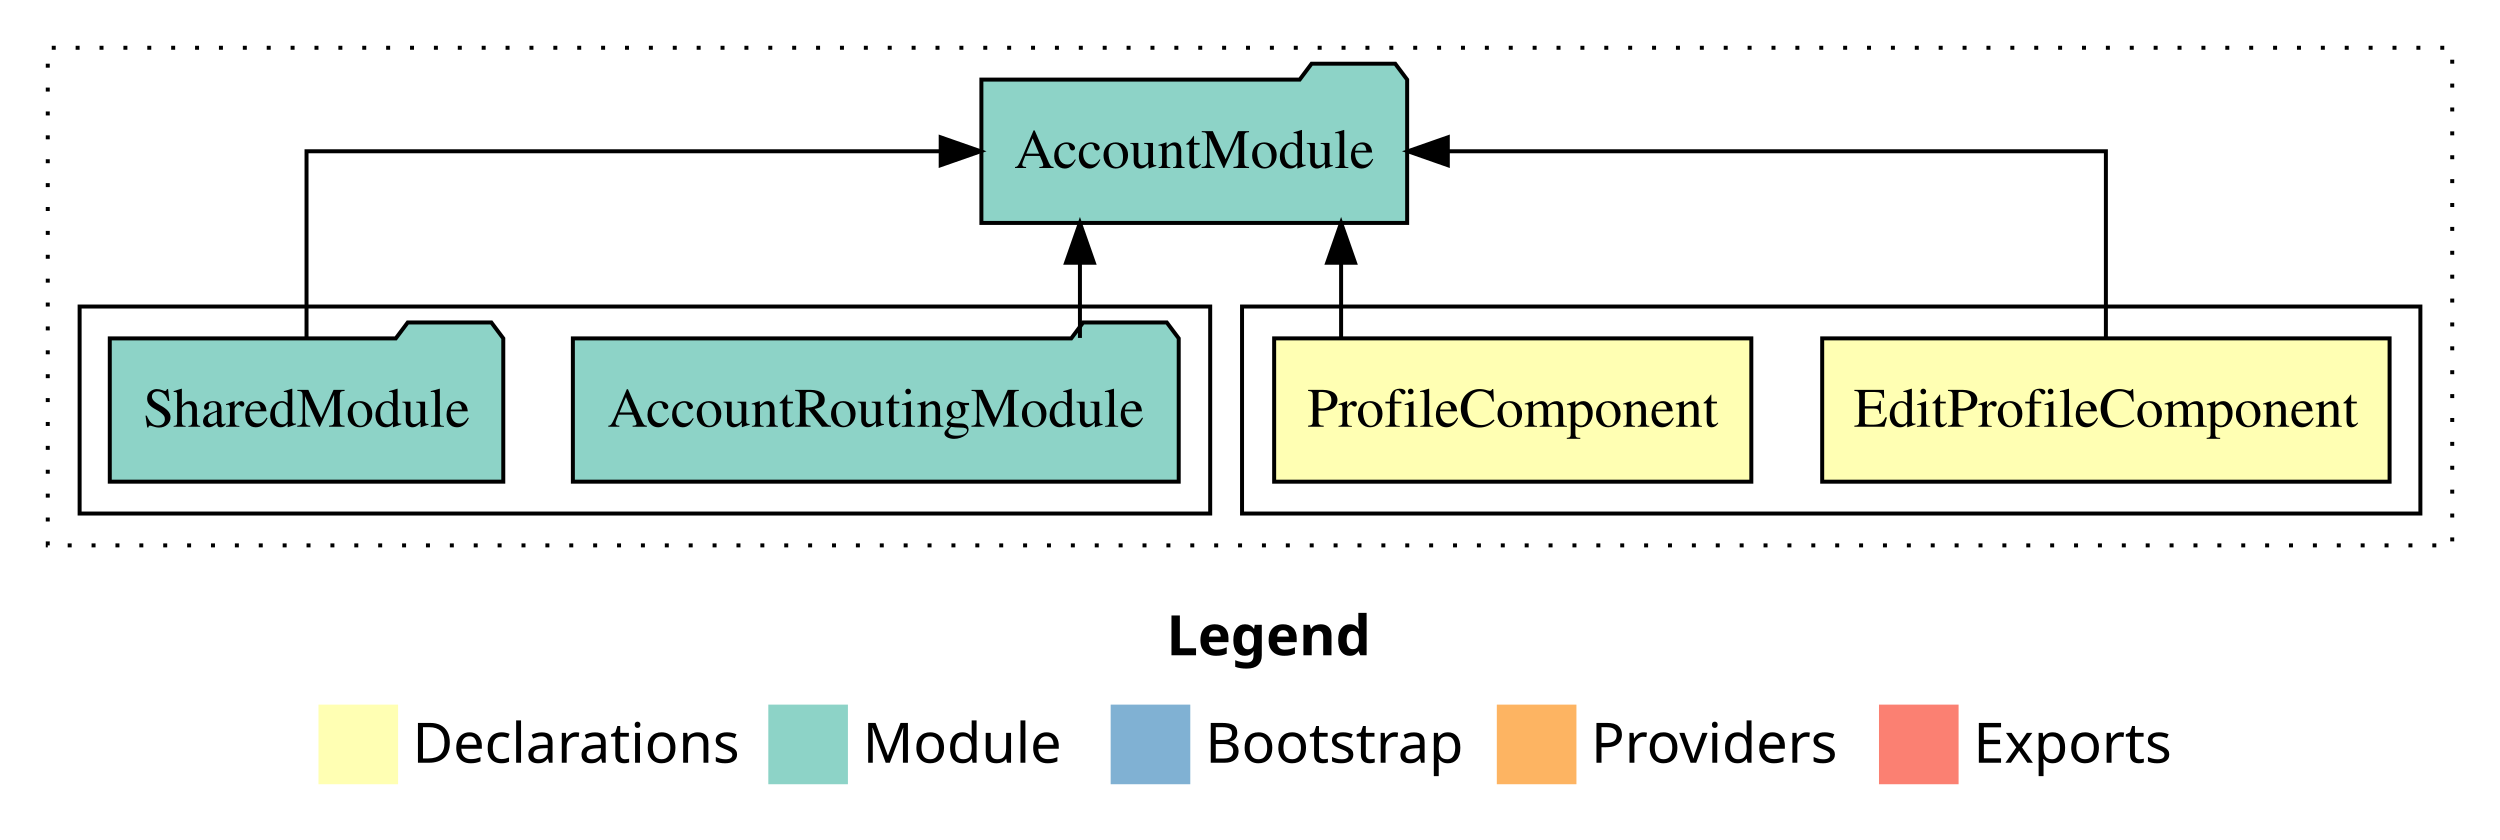
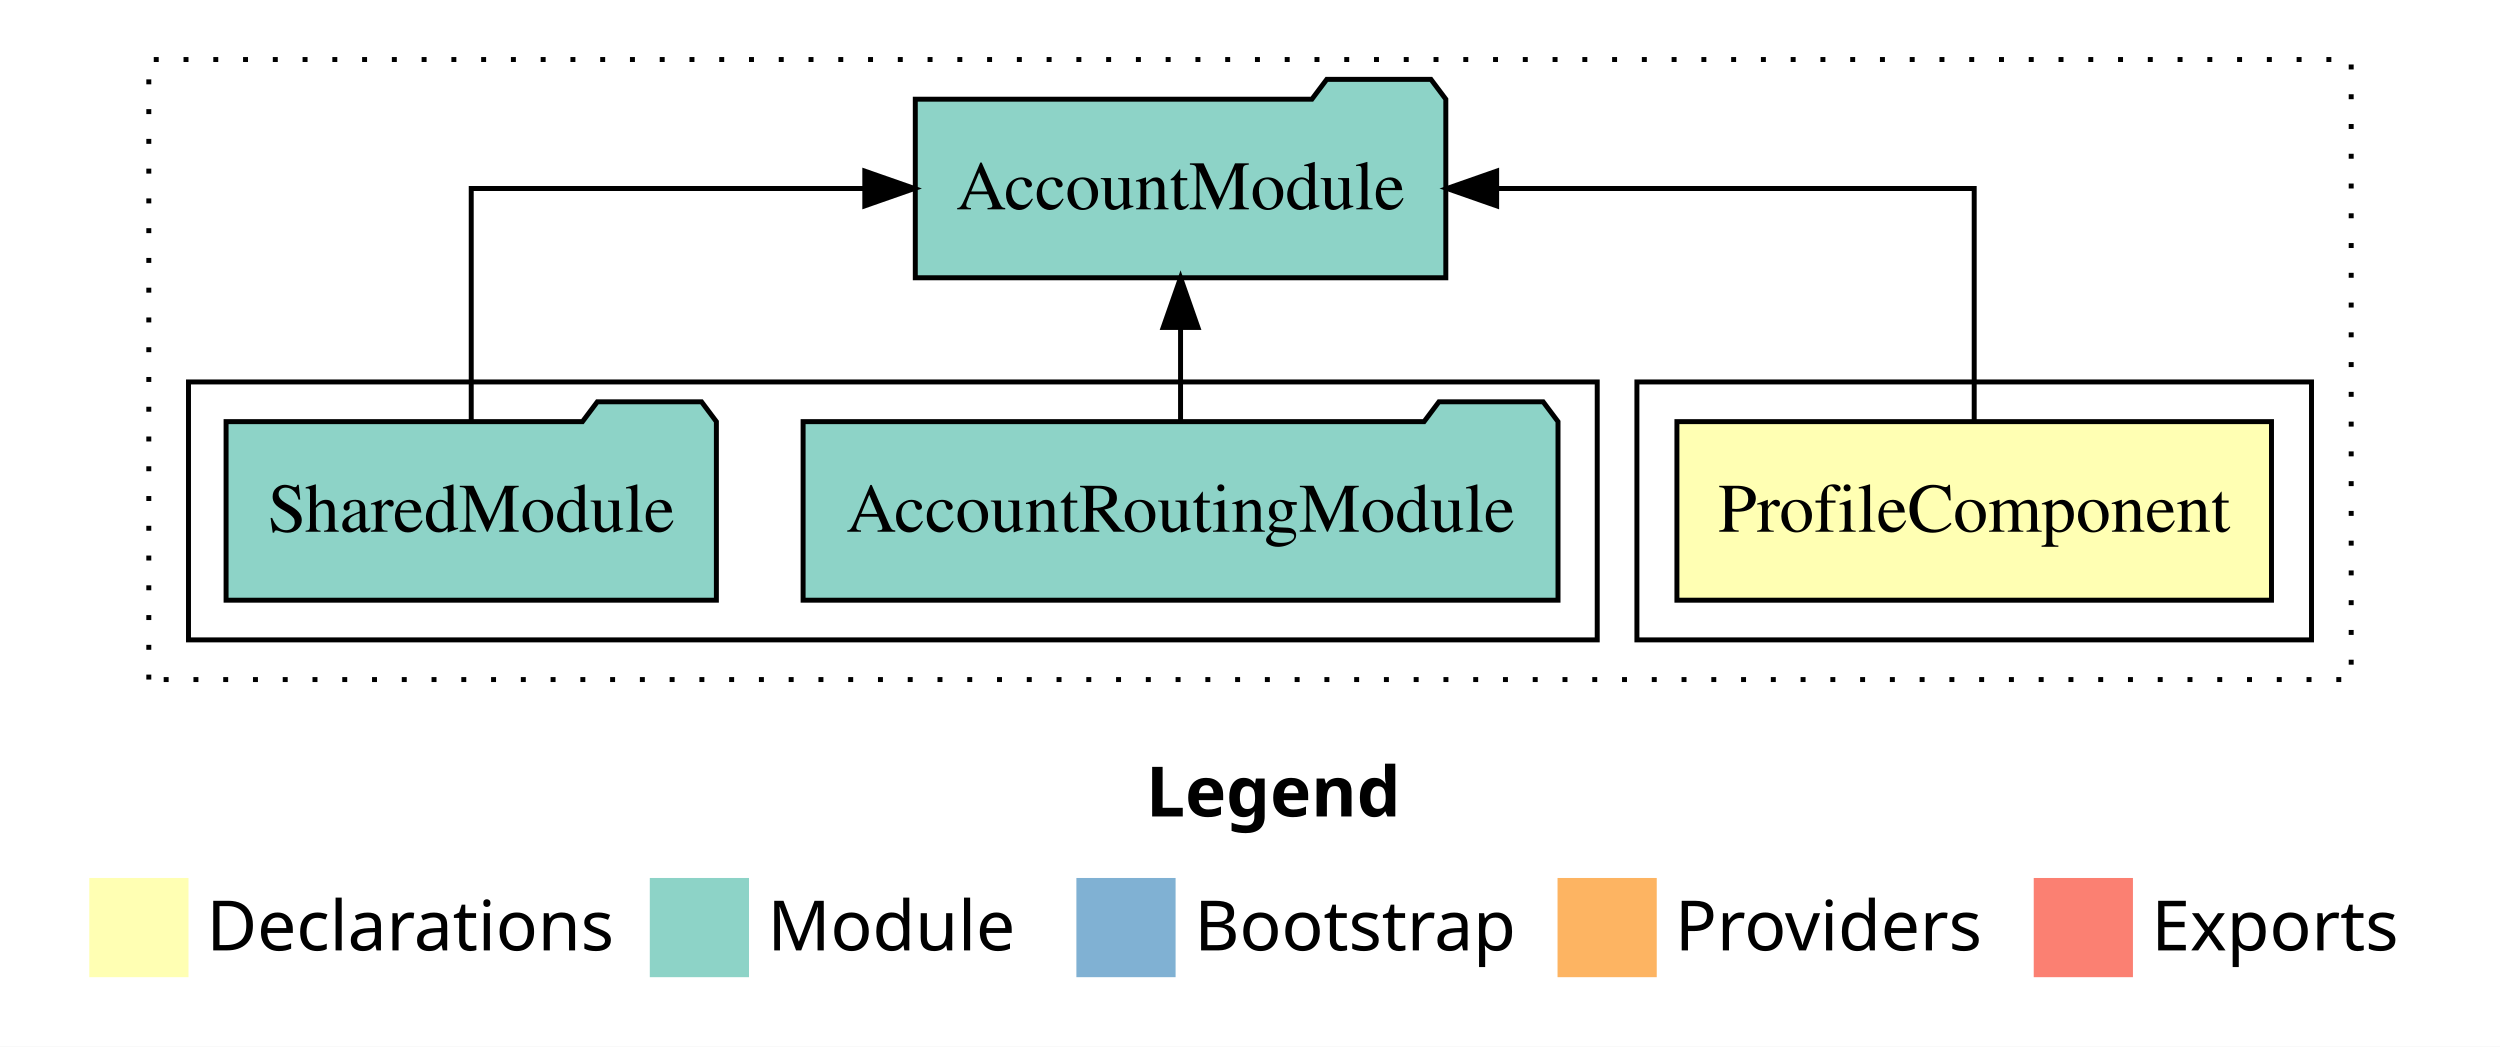
- <svg xmlns="http://www.w3.org/2000/svg" width="628pt" height="211pt" viewBox="0.00 0.00 628.00 211.00">
+ <svg xmlns="http://www.w3.org/2000/svg" width="504pt" height="211pt" viewBox="0.00 0.00 504.00 211.00">
  <g id="graph0" class="graph" transform="scale(1 1) rotate(0) translate(4 207)">
-     <polygon fill="#ffffff" stroke="transparent" points="-4,4 -4,-207 624,-207 624,4 -4,4" />
-     <text text-anchor="start" x="289.009" y="-42.4" font-family="sans-serif" font-weight="bold" font-size="14.00" fill="#000000">Legend</text>
-     <polygon fill="#ffffb3" stroke="transparent" points="76,-10 76,-30 96,-30 96,-10 76,-10" />
-     <text text-anchor="start" x="99.629" y="-15.4" font-family="sans-serif" font-size="14.00" fill="#000000">  Declarations</text>
-     <polygon fill="#8dd3c7" stroke="transparent" points="189,-10 189,-30 209,-30 209,-10 189,-10" />
-     <text text-anchor="start" x="212.725" y="-15.4" font-family="sans-serif" font-size="14.00" fill="#000000">  Module</text>
-     <polygon fill="#80b1d3" stroke="transparent" points="275,-10 275,-30 295,-30 295,-10 275,-10" />
-     <text text-anchor="start" x="298.781" y="-15.4" font-family="sans-serif" font-size="14.00" fill="#000000">  Bootstrap</text>
-     <polygon fill="#fdb462" stroke="transparent" points="372,-10 372,-30 392,-30 392,-10 372,-10" />
-     <text text-anchor="start" x="395.673" y="-15.4" font-family="sans-serif" font-size="14.00" fill="#000000">  Providers</text>
-     <polygon fill="#fb8072" stroke="transparent" points="468,-10 468,-30 488,-30 488,-10 468,-10" />
-     <text text-anchor="start" x="491.726" y="-15.4" font-family="sans-serif" font-size="14.00" fill="#000000">  Exports</text>
+     <polygon fill="#ffffff" stroke="transparent" points="-4,4 -4,-207 500,-207 500,4 -4,4" />
+     <text text-anchor="start" x="227.009" y="-42.4" font-family="sans-serif" font-weight="bold" font-size="14.00" fill="#000000">Legend</text>
+     <polygon fill="#ffffb3" stroke="transparent" points="14,-10 14,-30 34,-30 34,-10 14,-10" />
+     <text text-anchor="start" x="37.629" y="-15.4" font-family="sans-serif" font-size="14.00" fill="#000000">  Declarations</text>
+     <polygon fill="#8dd3c7" stroke="transparent" points="127,-10 127,-30 147,-30 147,-10 127,-10" />
+     <text text-anchor="start" x="150.725" y="-15.4" font-family="sans-serif" font-size="14.00" fill="#000000">  Module</text>
+     <polygon fill="#80b1d3" stroke="transparent" points="213,-10 213,-30 233,-30 233,-10 213,-10" />
+     <text text-anchor="start" x="236.781" y="-15.4" font-family="sans-serif" font-size="14.00" fill="#000000">  Bootstrap</text>
+     <polygon fill="#fdb462" stroke="transparent" points="310,-10 310,-30 330,-30 330,-10 310,-10" />
+     <text text-anchor="start" x="333.673" y="-15.4" font-family="sans-serif" font-size="14.00" fill="#000000">  Providers</text>
+     <polygon fill="#fb8072" stroke="transparent" points="406,-10 406,-30 426,-30 426,-10 406,-10" />
+     <text text-anchor="start" x="429.726" y="-15.4" font-family="sans-serif" font-size="14.00" fill="#000000">  Exports</text>
    <g id="clust1" class="cluster">
-       <polygon fill="none" stroke="#000000" stroke-dasharray="1,5" points="8,-70 8,-195 612,-195 612,-70 8,-70" />
+       <polygon fill="none" stroke="#000000" stroke-dasharray="1,5" points="26,-70 26,-195 470,-195 470,-70 26,-70" />
    </g>
    <g id="clust2" class="cluster">
-       <polygon fill="none" stroke="#000000" points="308,-78 308,-130 604,-130 604,-78 308,-78" />
+       <polygon fill="none" stroke="#000000" points="326,-78 326,-130 462,-130 462,-78 326,-78" />
    </g>
-     <g id="clust5" class="cluster">
-       <polygon fill="none" stroke="#000000" points="16,-78 16,-130 300,-130 300,-78 16,-78" />
+     <g id="clust4" class="cluster">
+       <polygon fill="none" stroke="#000000" points="34,-78 34,-130 318,-130 318,-78 34,-78" />
    </g>
    <g id="node1" class="node">
-       <polygon fill="#ffffb3" stroke="#000000" points="596.266,-122 453.734,-122 453.734,-86 596.266,-86 596.266,-122" />
-       <text text-anchor="middle" x="525" y="-99.8" font-family="Times,serif" font-size="14.00" fill="#000000">EditProfileComponent</text>
+       <polygon fill="#ffffb3" stroke="#000000" points="453.933,-122 334.067,-122 334.067,-86 453.933,-86 453.933,-122" />
+       <text text-anchor="middle" x="394" y="-99.8" font-family="Times,serif" font-size="14.00" fill="#000000">ProfileComponent</text>
+     </g>
+     <g id="node2" class="node">
+       <polygon fill="#8dd3c7" stroke="#000000" points="287.476,-187 284.476,-191 263.476,-191 260.476,-187 180.524,-187 180.524,-151 287.476,-151 287.476,-187" />
+       <text text-anchor="middle" x="234" y="-164.8" font-family="Times,serif" font-size="14.00" fill="#000000">AccountModule</text>
+     </g>
+     <g id="edge1" class="edge">
+       <path fill="none" stroke="#000000" d="M394,-122.106C394,-141.339 394,-169 394,-169 394,-169 297.723,-169 297.723,-169" />
+       <polygon fill="#000000" stroke="#000000" points="297.723,-165.5 287.723,-169 297.723,-172.5 297.723,-165.5" />
    </g>
    <g id="node3" class="node">
-       <polygon fill="#8dd3c7" stroke="#000000" points="349.476,-187 346.476,-191 325.476,-191 322.476,-187 242.524,-187 242.524,-151 349.476,-151 349.476,-187" />
-       <text text-anchor="middle" x="296" y="-164.8" font-family="Times,serif" font-size="14.00" fill="#000000">AccountModule</text>
-     </g>
-     <g id="edge1" class="edge">
-       <path fill="none" stroke="#000000" d="M525,-122.106C525,-141.339 525,-169 525,-169 525,-169 359.69,-169 359.69,-169" />
-       <polygon fill="#000000" stroke="#000000" points="359.69,-165.5 349.69,-169 359.69,-172.5 359.69,-165.5" />
-     </g>
-     <g id="node2" class="node">
-       <polygon fill="#ffffb3" stroke="#000000" points="435.933,-122 316.067,-122 316.067,-86 435.933,-86 435.933,-122" />
-       <text text-anchor="middle" x="376" y="-99.8" font-family="Times,serif" font-size="14.00" fill="#000000">ProfileComponent</text>
+       <polygon fill="#8dd3c7" stroke="#000000" points="310.094,-122 307.094,-126 286.094,-126 283.094,-122 157.906,-122 157.906,-86 310.094,-86 310.094,-122" />
+       <text text-anchor="middle" x="234" y="-99.8" font-family="Times,serif" font-size="14.00" fill="#000000">AccountRoutingModule</text>
    </g>
    <g id="edge2" class="edge">
-       <path fill="none" stroke="#000000" d="M332.886,-122.106C332.886,-122.106 332.886,-140.991 332.886,-140.991" />
-       <polygon fill="#000000" stroke="#000000" points="329.386,-140.991 332.886,-150.991 336.386,-140.991 329.386,-140.991" />
+       <path fill="none" stroke="#000000" d="M234,-122.106C234,-122.106 234,-140.991 234,-140.991" />
+       <polygon fill="#000000" stroke="#000000" points="230.5,-140.991 234,-150.991 237.5,-140.991 230.5,-140.991" />
    </g>
    <g id="node4" class="node">
-       <polygon fill="#8dd3c7" stroke="#000000" points="292.094,-122 289.094,-126 268.094,-126 265.094,-122 139.906,-122 139.906,-86 292.094,-86 292.094,-122" />
-       <text text-anchor="middle" x="216" y="-99.8" font-family="Times,serif" font-size="14.00" fill="#000000">AccountRoutingModule</text>
+       <polygon fill="#8dd3c7" stroke="#000000" points="140.423,-122 137.423,-126 116.423,-126 113.423,-122 41.577,-122 41.577,-86 140.423,-86 140.423,-122" />
+       <text text-anchor="middle" x="91" y="-99.8" font-family="Times,serif" font-size="14.00" fill="#000000">SharedModule</text>
    </g>
    <g id="edge3" class="edge">
-       <path fill="none" stroke="#000000" d="M267.279,-122.106C267.279,-122.106 267.279,-140.991 267.279,-140.991" />
-       <polygon fill="#000000" stroke="#000000" points="263.779,-140.991 267.279,-150.991 270.779,-140.991 263.779,-140.991" />
-     </g>
-     <g id="node5" class="node">
-       <polygon fill="#8dd3c7" stroke="#000000" points="122.423,-122 119.423,-126 98.423,-126 95.423,-122 23.577,-122 23.577,-86 122.423,-86 122.423,-122" />
-       <text text-anchor="middle" x="73" y="-99.8" font-family="Times,serif" font-size="14.00" fill="#000000">SharedModule</text>
-     </g>
-     <g id="edge4" class="edge">
-       <path fill="none" stroke="#000000" d="M73,-122.106C73,-141.339 73,-169 73,-169 73,-169 232.302,-169 232.302,-169" />
-       <polygon fill="#000000" stroke="#000000" points="232.302,-172.5 242.302,-169 232.302,-165.5 232.302,-172.5" />
+       <path fill="none" stroke="#000000" d="M91,-122.106C91,-141.339 91,-169 91,-169 91,-169 170.345,-169 170.345,-169" />
+       <polygon fill="#000000" stroke="#000000" points="170.345,-172.5 180.345,-169 170.345,-165.5 170.345,-172.5" />
    </g>
  </g>
</svg>
